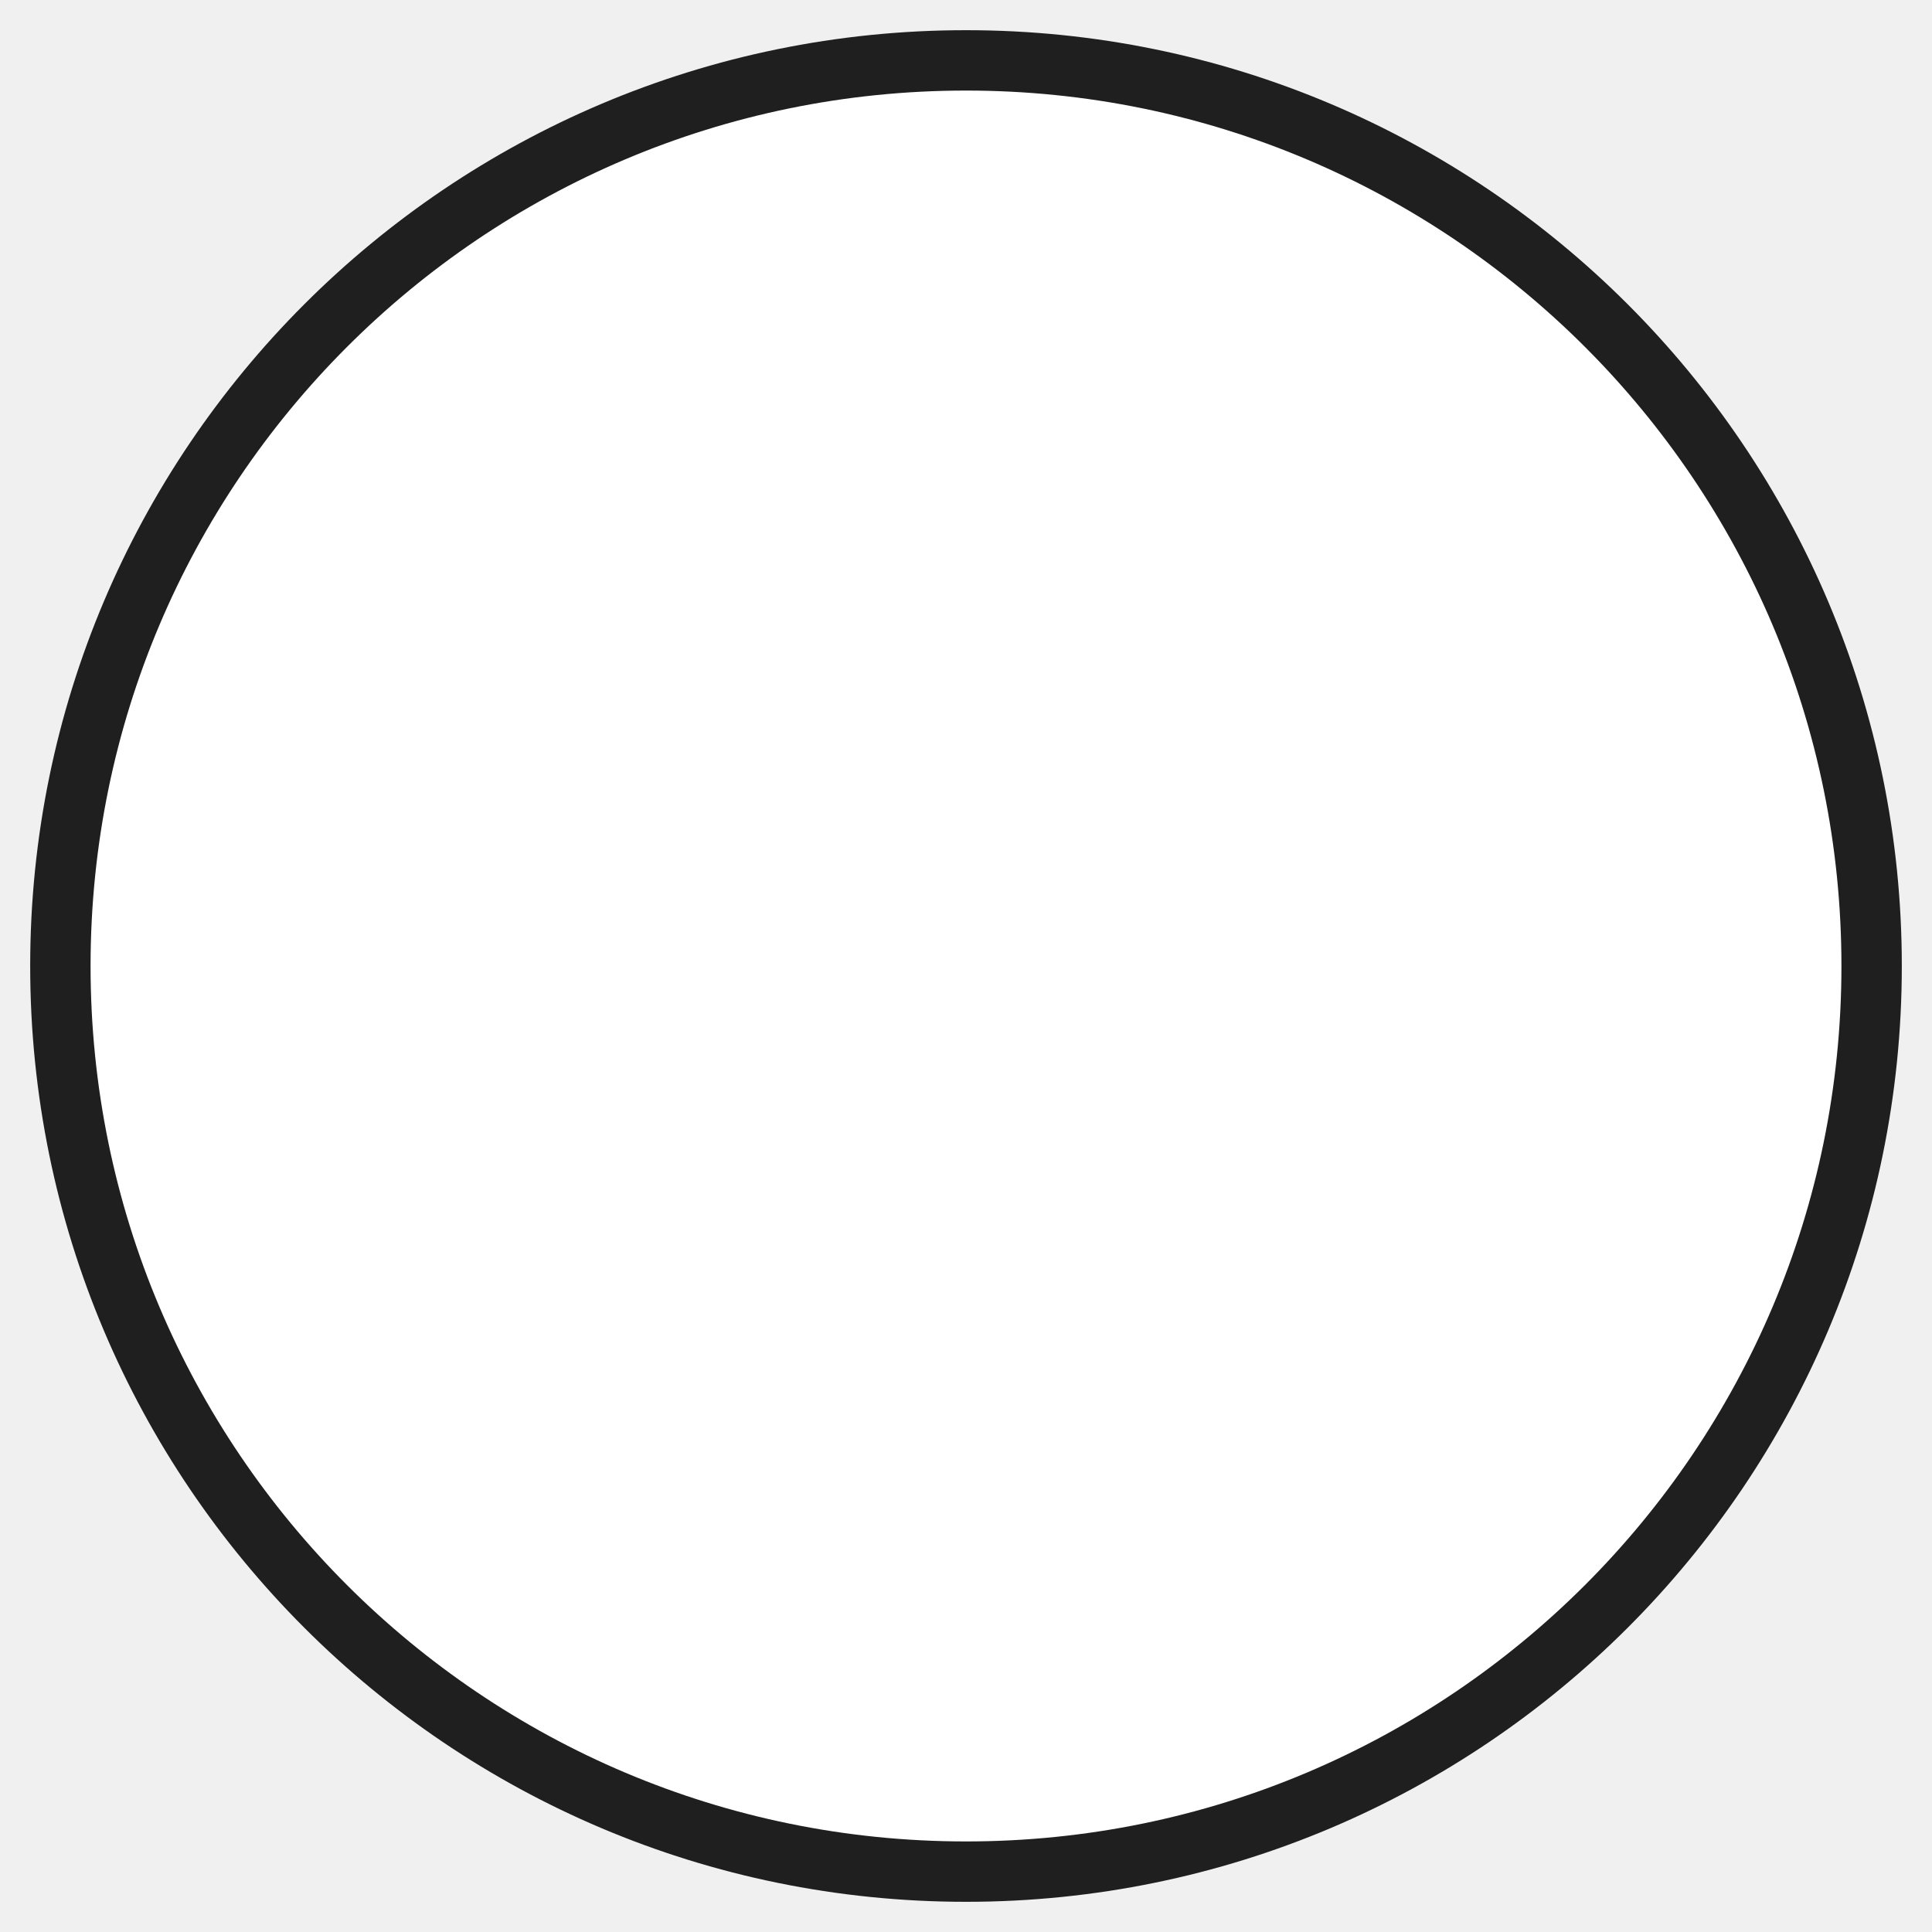
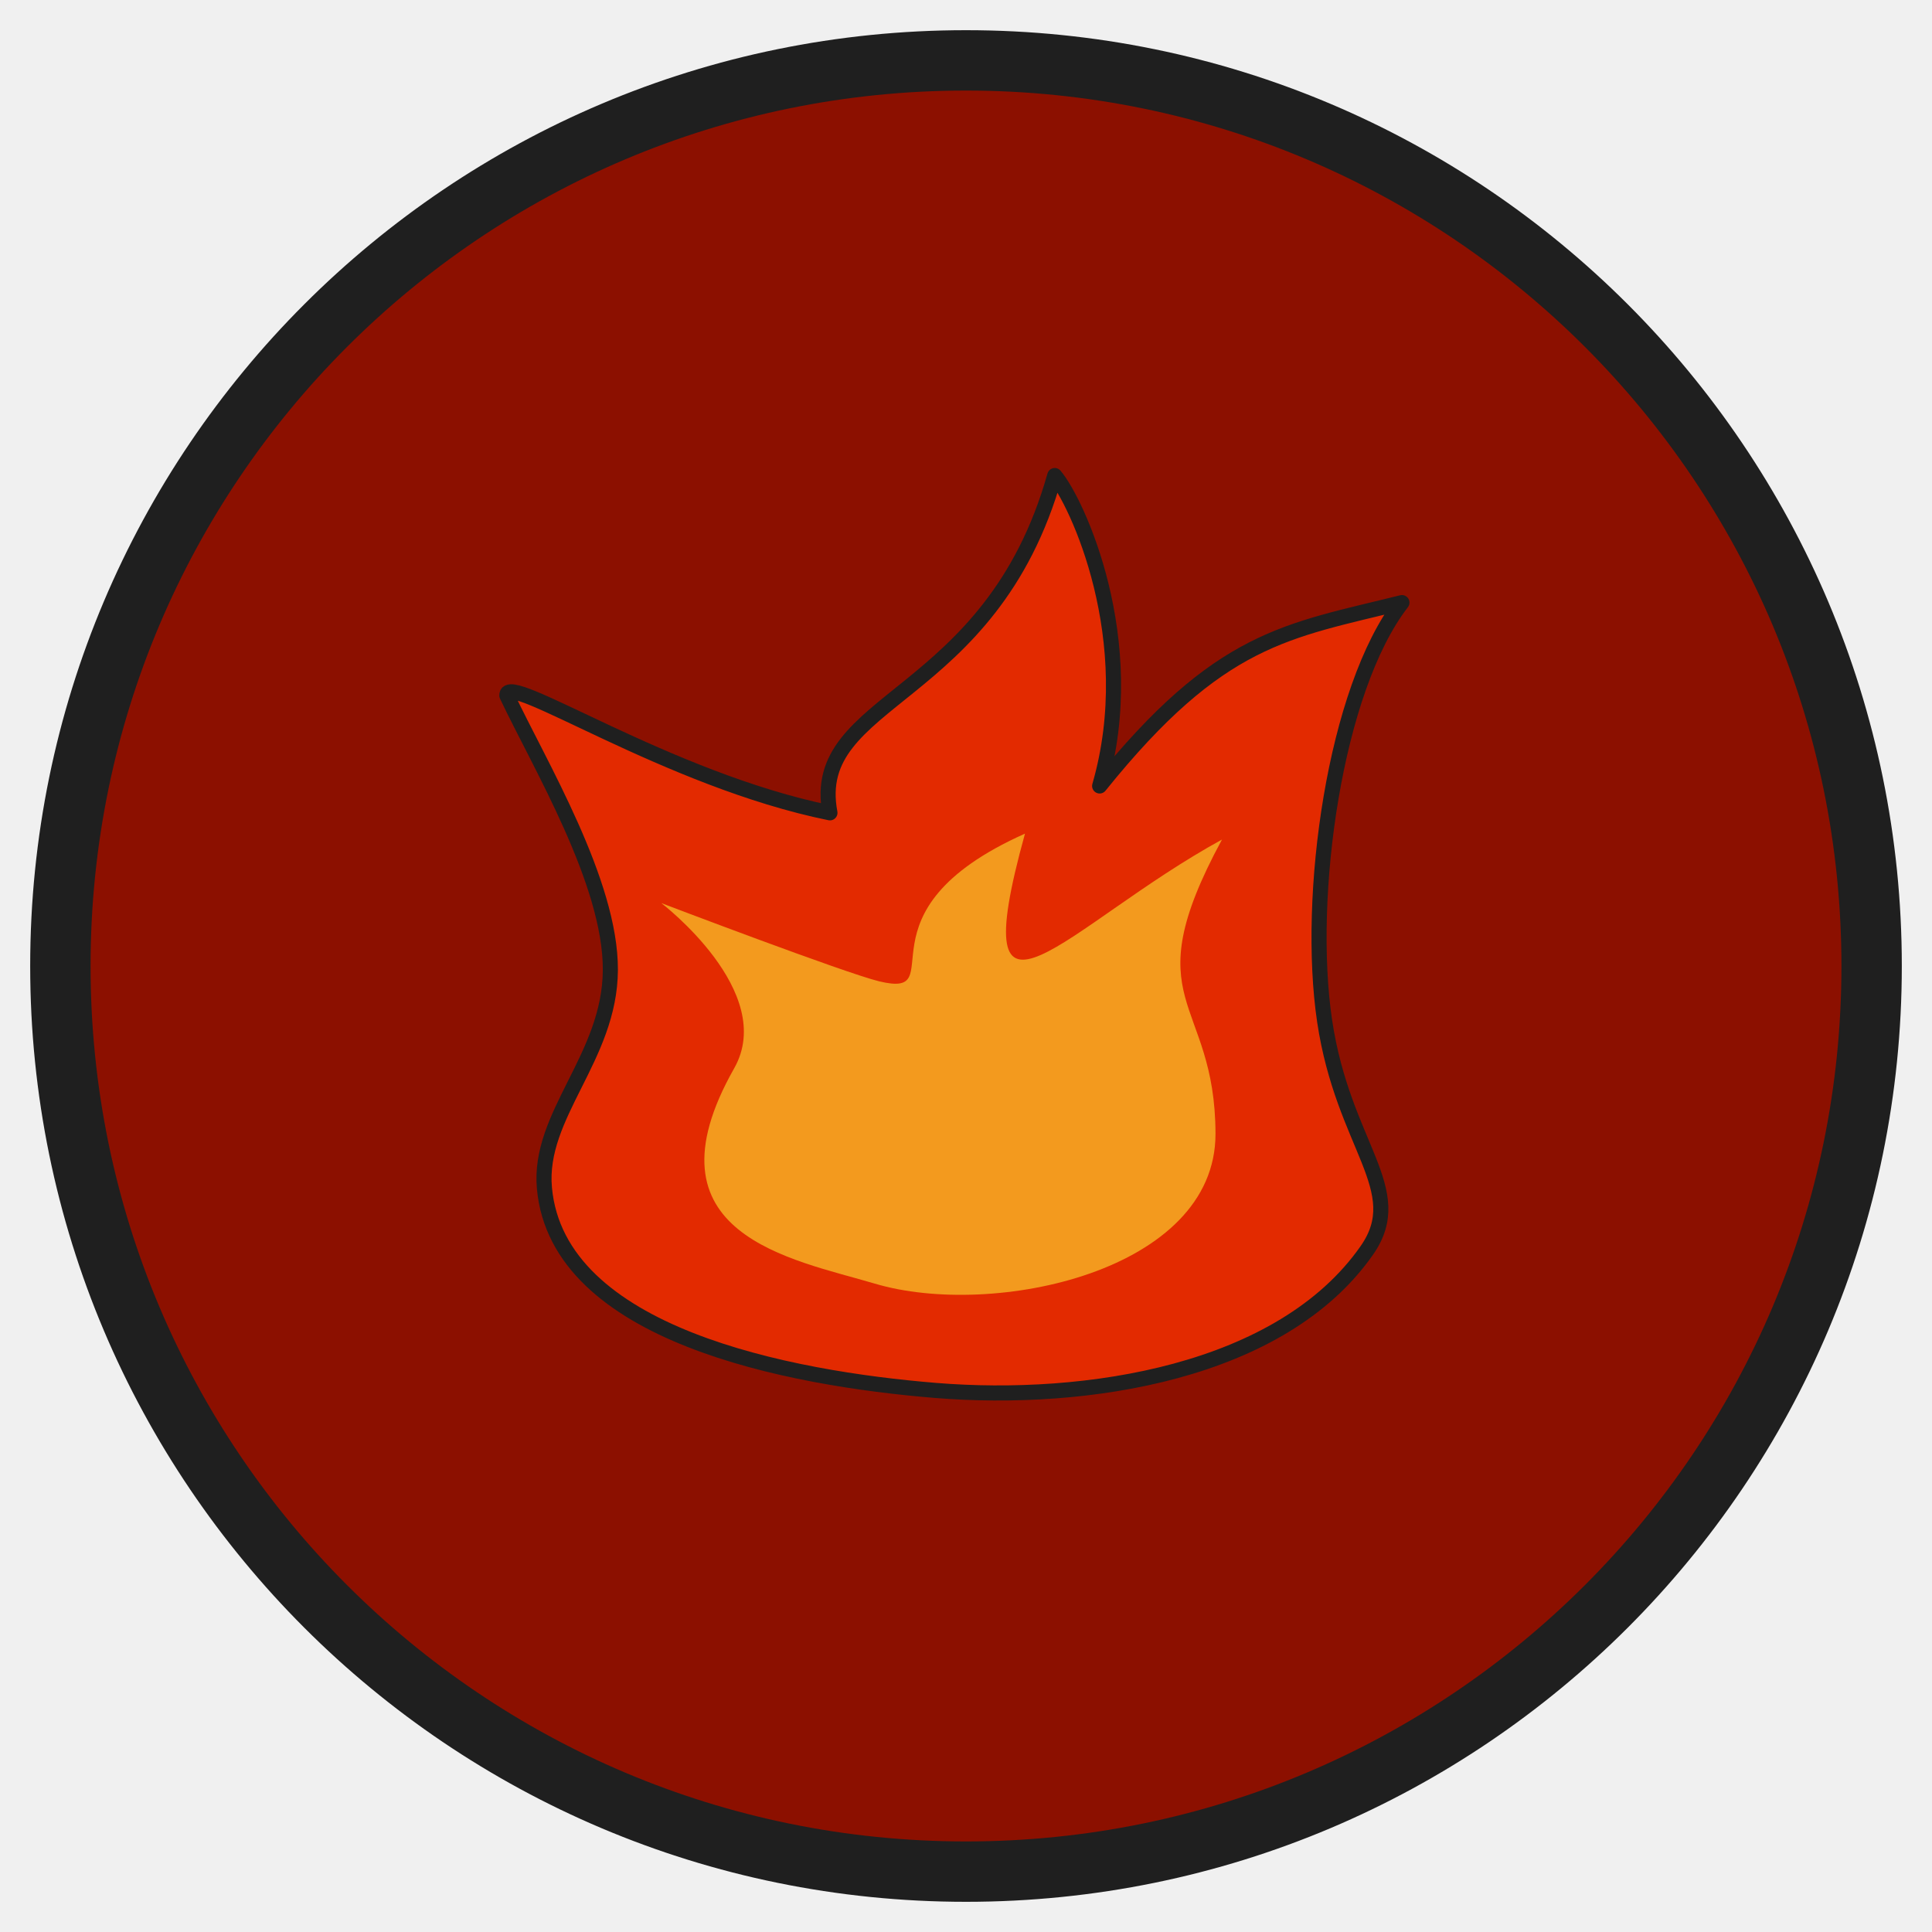
- <svg xmlns="http://www.w3.org/2000/svg" width="64" height="64" viewBox="0 0 64 64" fill="none" stroke="#1f1f1f" stroke-width="2" stroke-linecap="round" stroke-linejoin="round">
-   <circle cx="32" cy="32" r="30" stroke-width="2" fill="white" />
+ <svg xmlns="http://www.w3.org/2000/svg" width="64" height="64" viewBox="0 0 64 64" fill="none" stroke="#1f1f1f" stroke-width="2" stroke-linecap="round" stroke-linejoin="round" version="1.1">
+   <circle cx="32" cy="32" r="30" stroke-width="2" fill="#8C1000" />
+   <path fill="#e32a00" stroke-width="0.5" d="m 30.993,46.06 c 4.991,0.407 11.459,-0.588 14.287,-4.642 1.404,-2.013 -0.783,-3.453 -1.4,-7.595 -0.618,-4.142 0.334,-10.986 2.561,-13.861 -3.804,0.948 -6.036,1.126 -10.014,6.074 1.396,-4.837 -0.764,-9.443 -1.487,-10.283 -2.121,7.536 -8.179,7.321 -7.447,11.173 -5.386,-1.094 -10.729,-4.704 -10.704,-3.891 1.078,2.284 3.444,6.193 3.43,9.096 -0.014,2.903 -2.407,4.8 -2.184,7.231 0.446,4.861 8.112,6.302 12.959,6.698 z" />
+   <path fill="#F39A1E" stroke-width="0" d="m 21.907,29.916 c 0,0 3.851,2.936 2.413,5.474 -3.128,5.52 1.935,6.322 4.656,7.131 3.94,1.172 11.299,-0.41 11.289,-4.966 -0.01,-4.556 -2.751,-4.269 0.215,-9.744 -5.187,2.844 -8.634,7.413 -6.526,-0.196 -5.824,2.602 -2.338,5.492 -4.829,4.893 C 27.998,32.236 21.907,29.916 21.907,29.916 Z" />
</svg>
